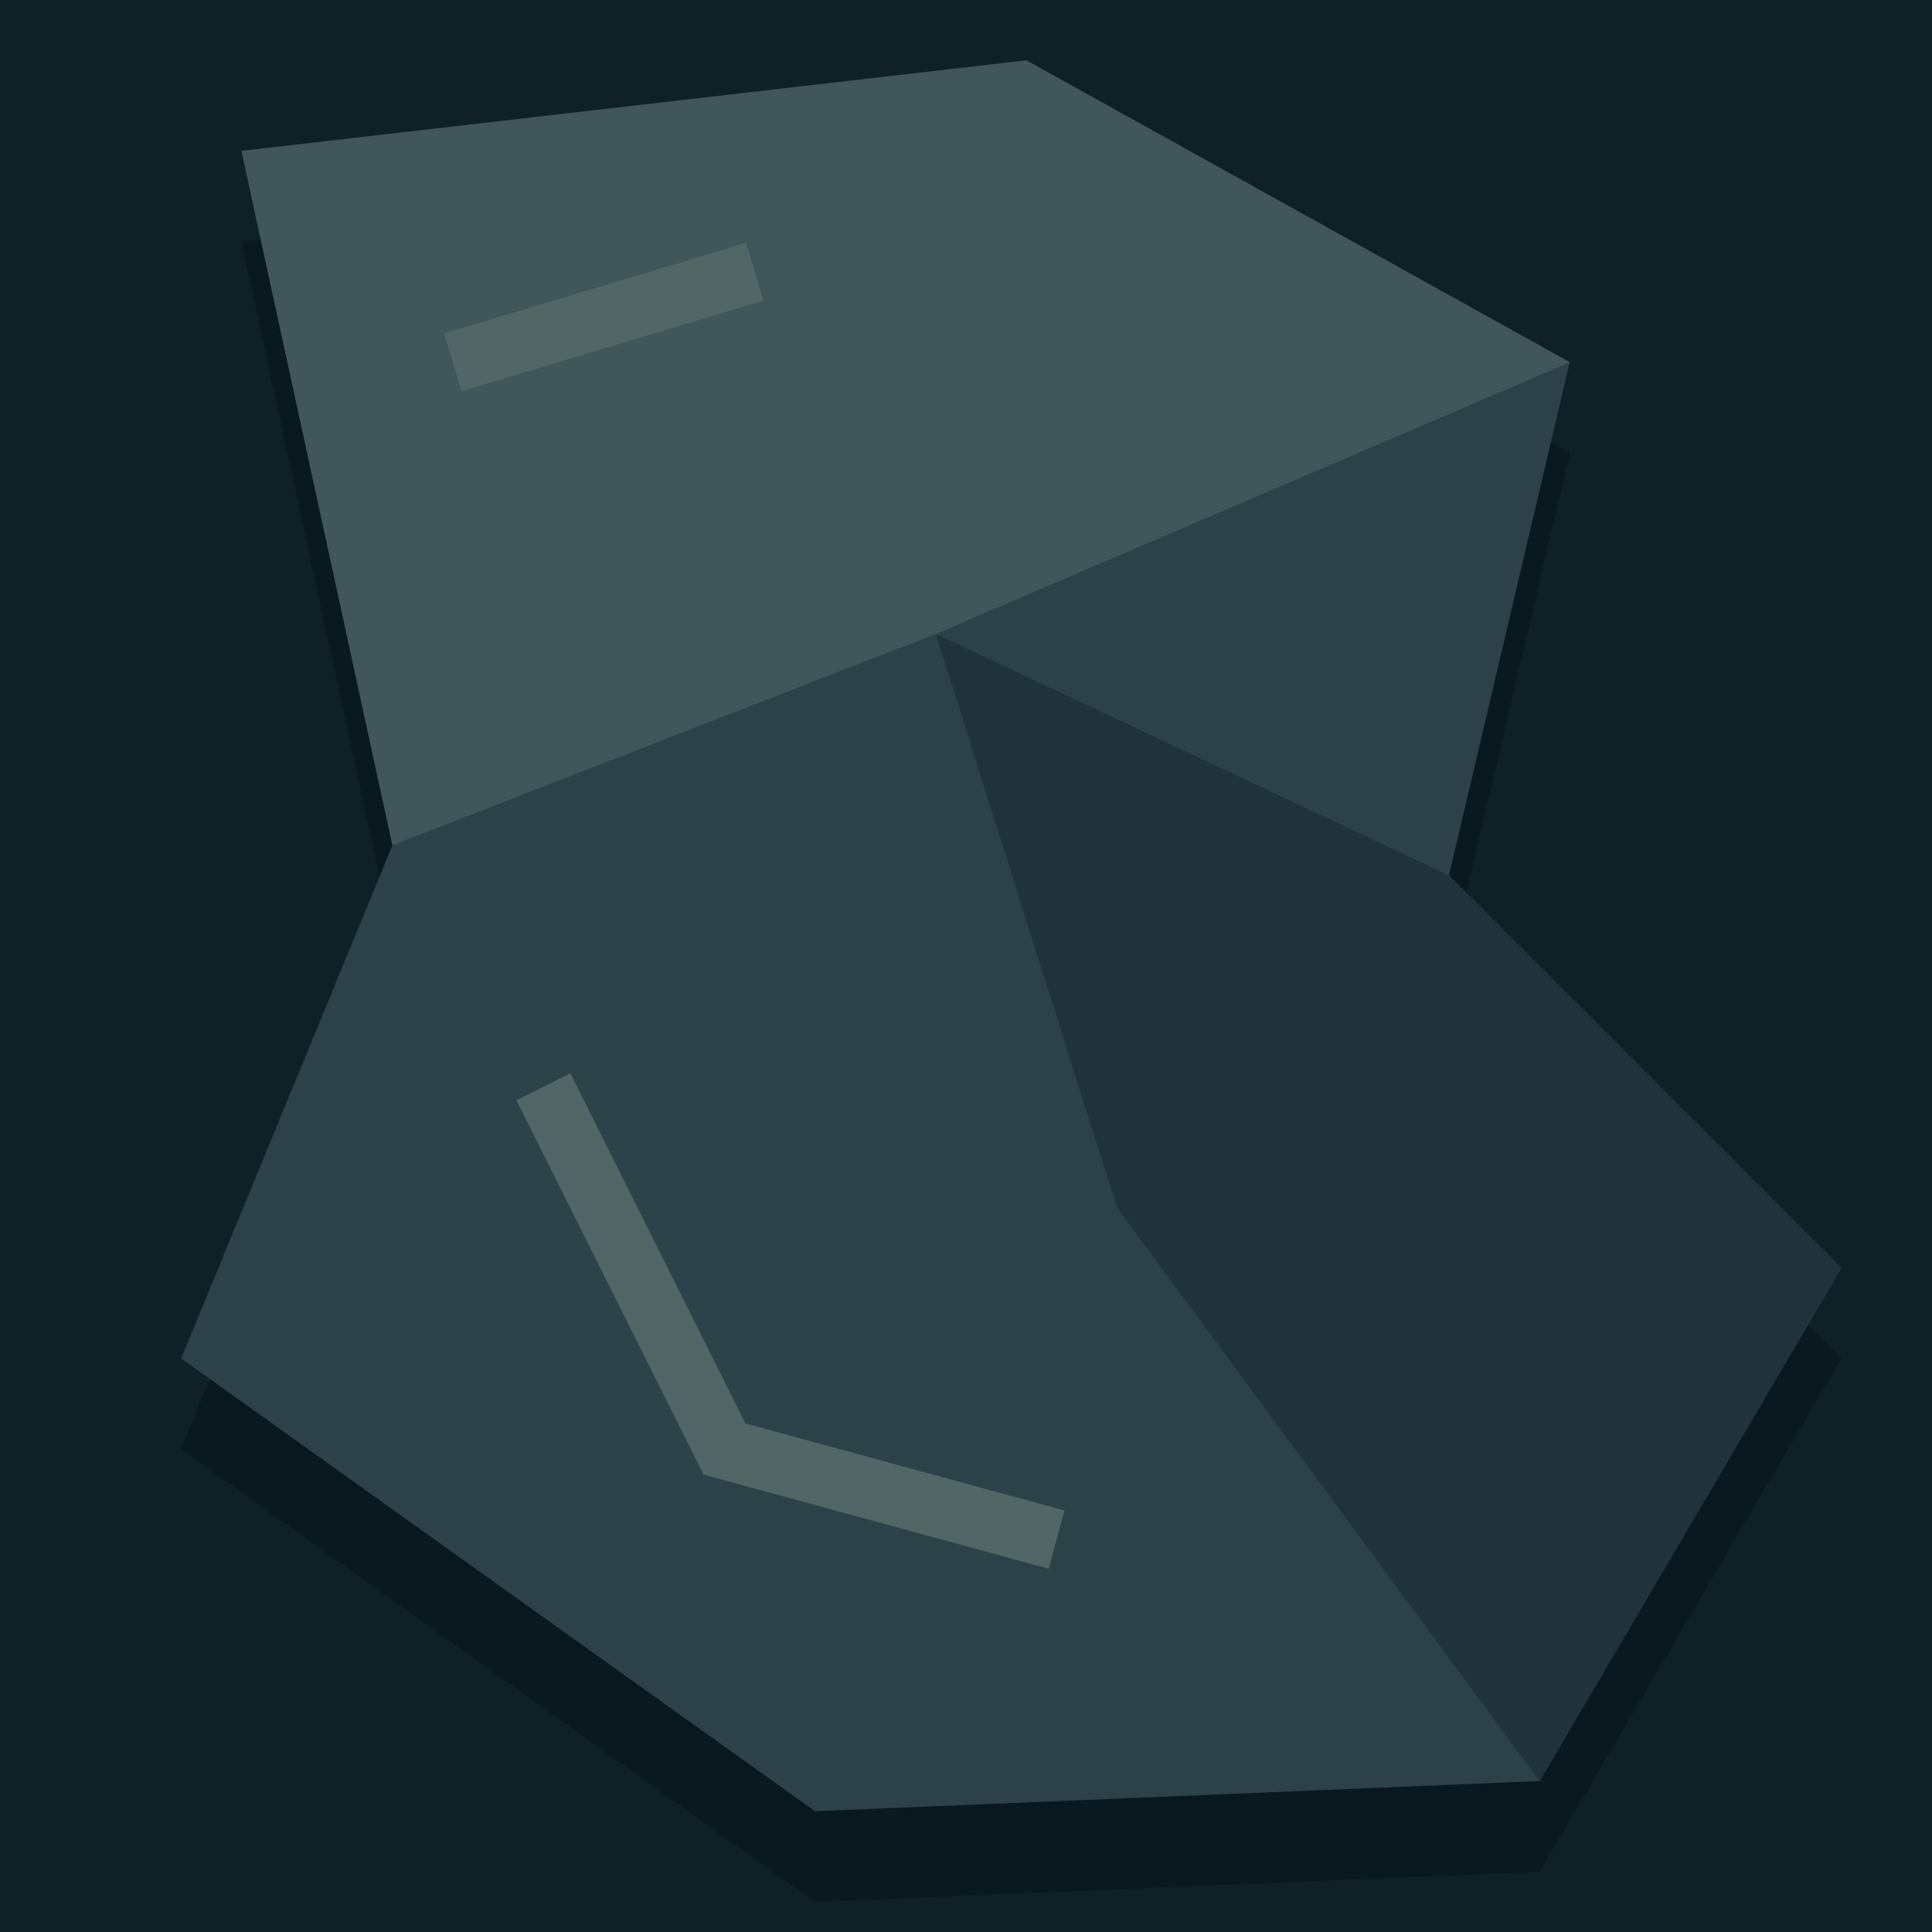
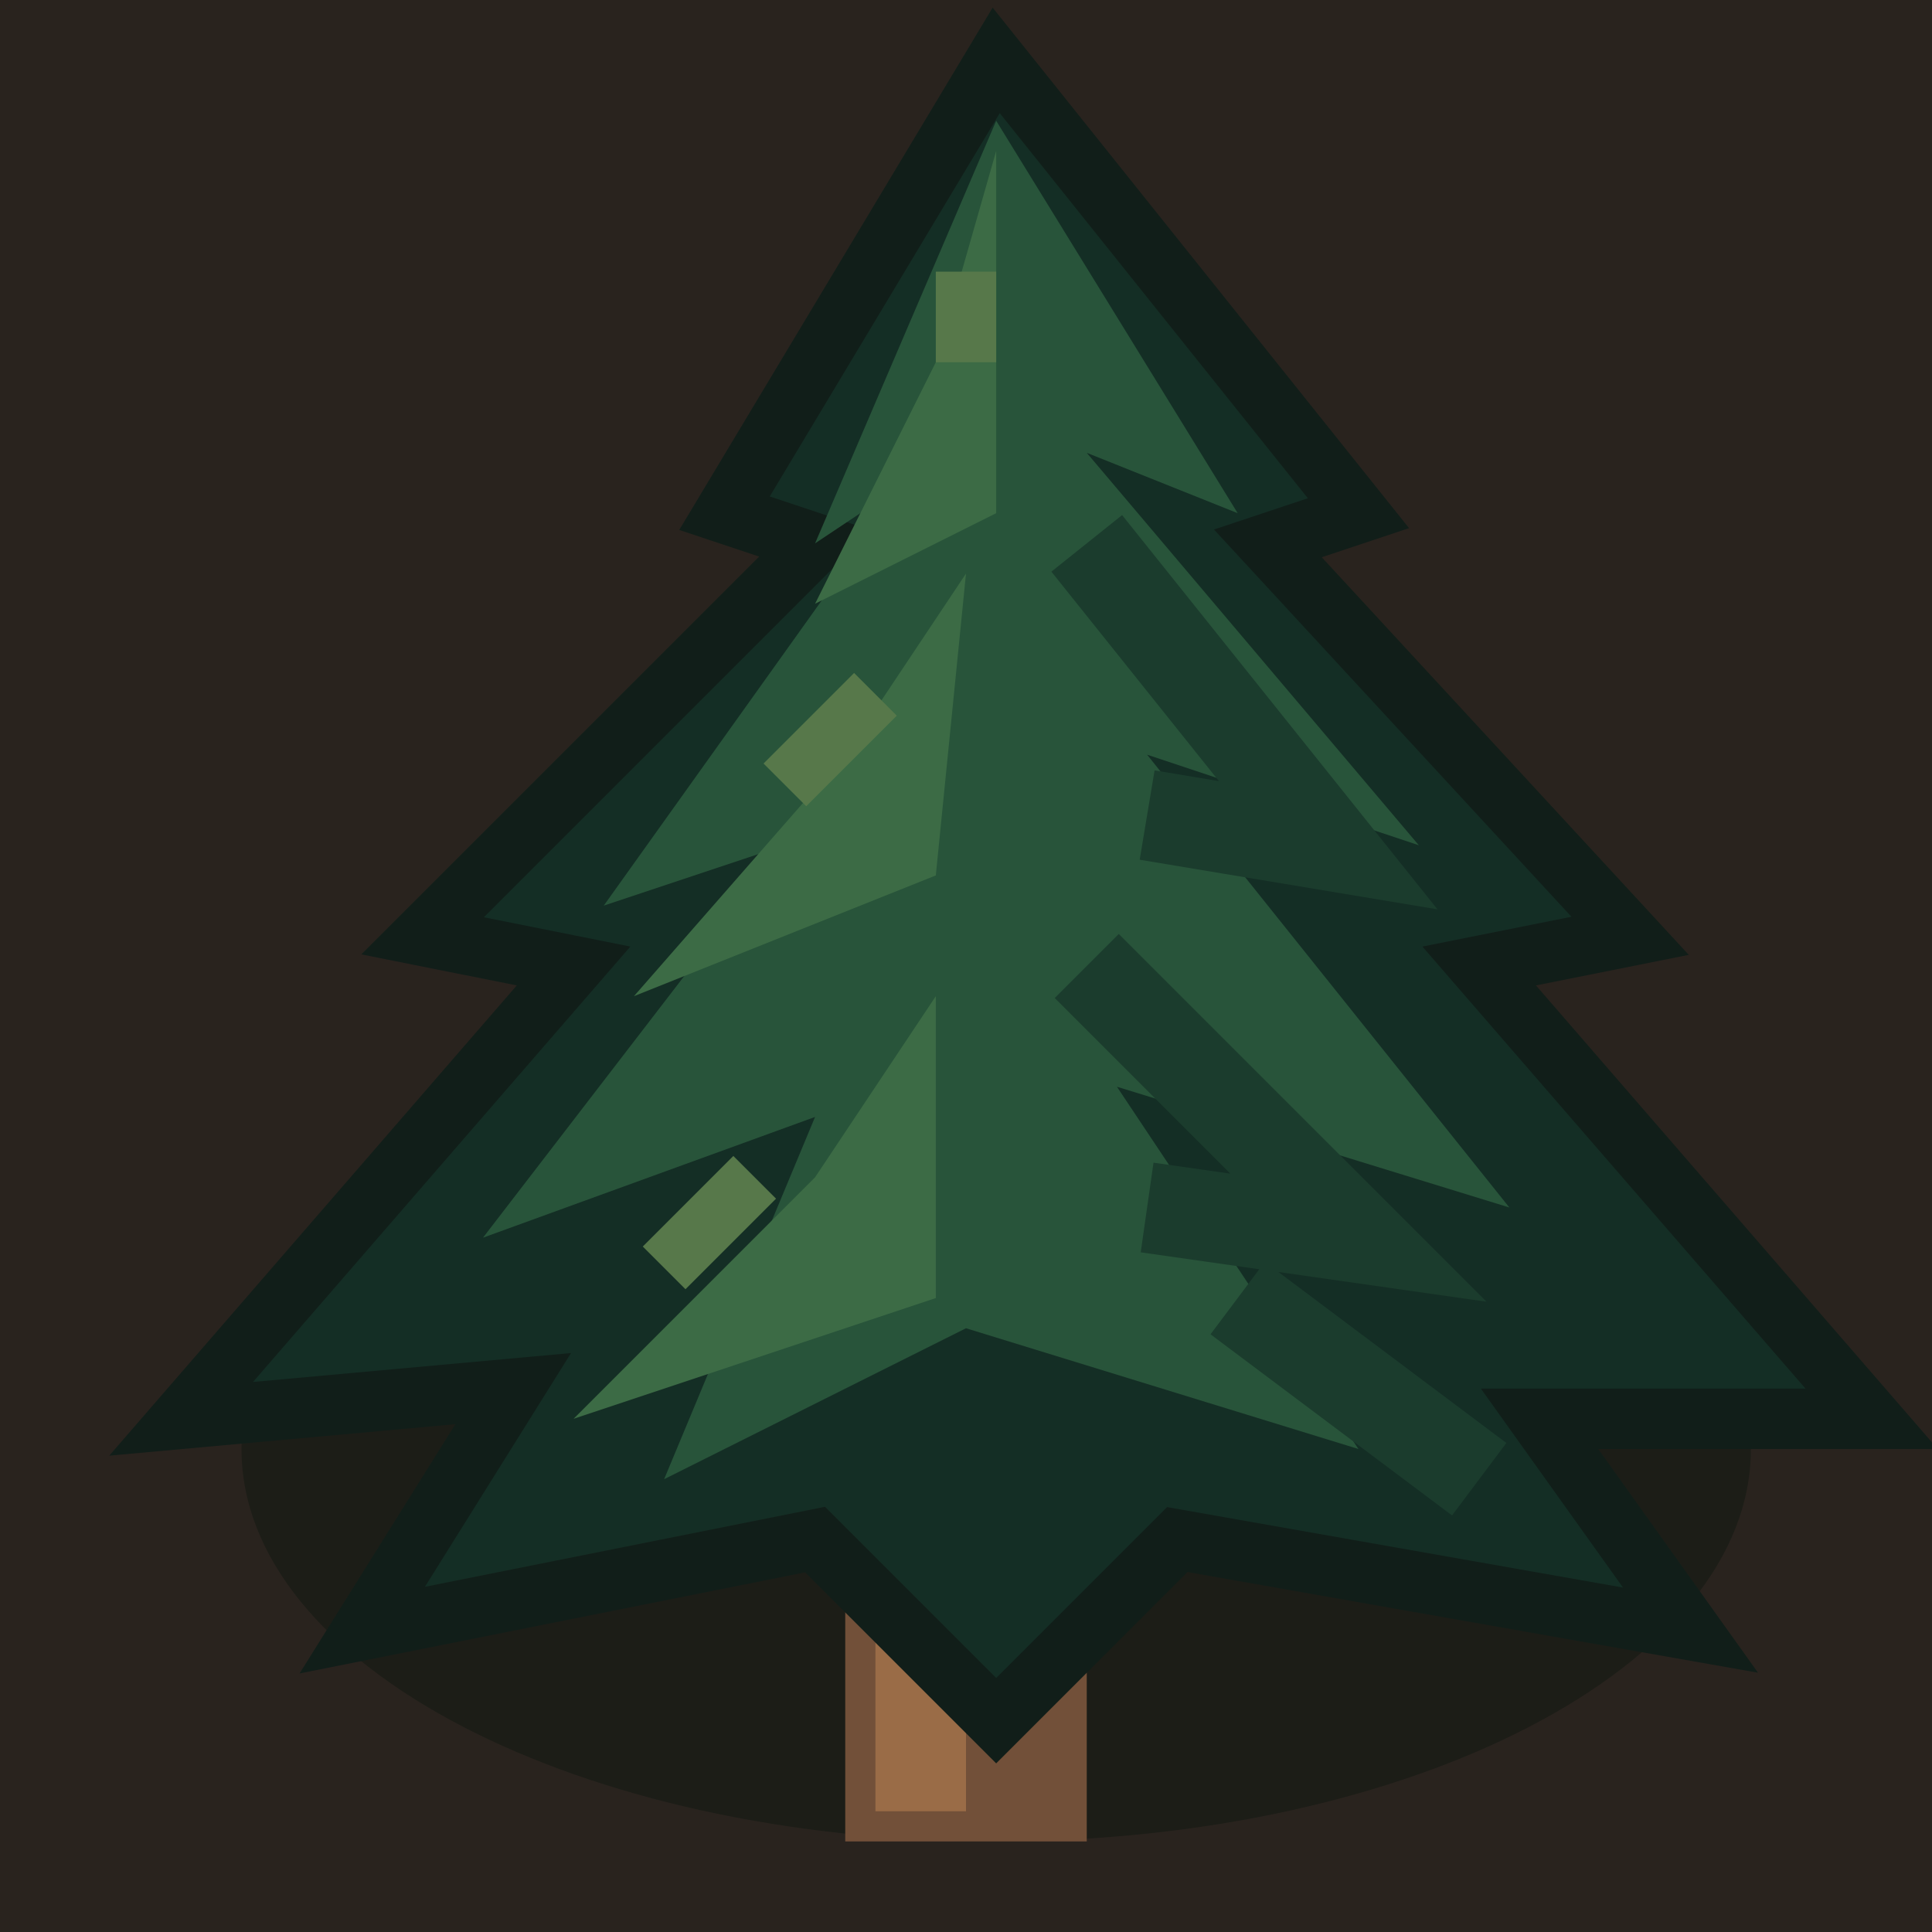
- <svg xmlns="http://www.w3.org/2000/svg" width="32" height="32" viewBox="0 0 64 64">
-   <path fill="#102027" d="M0 0H64V64H0Z" />
-   <path d="M8 5L34 2L52 12L48 29L61 42L51 59L27 60L6 45L13 28Z" fill="#0a181f" transform="translate(0 3)" />
-   <path d="M8 5L34 2L52 12L48 29L61 42L51 59L27 60L6 45L13 28Z" fill="#2c4148" />
-   <path d="M8 5L34 2L52 12L31 21L13 28Z" fill="#40565a" />
-   <path d="M31 21L48 29L61 42L51 59L37 40Z" fill="#20333c" />
-   <path d="M18 36L24 48L35 51M15 12L25 9" fill="none" stroke="#526765" stroke-width="2" />
+ <svg xmlns="http://www.w3.org/2000/svg" width="64" height="64" viewBox="0 0 64 64">
+   <path fill="#29231e" d="M0 0H64V64H0Z" />
+   <ellipse cx="33" cy="48" rx="25" ry="13" fill="#1c1d17" />
+   <path d="M28 43H36V61H28Z" fill="#725039" />
+   <path d="M29 46H32V60H29Z" fill="#9a6c47" />
+   <g transform="translate(2 0)">
+     <path d="M31 2L43 17L40 18L52 31L47 32L60 47L49 47L54 54L37 51L31 57L25 51L10 54L15 46L4 47L17 32L12 31L25 18L22 17Z" fill="#142e25" stroke="#111e19" stroke-width="2" />
+     <path d="M31 4L39 17L34 15L45 28L36 25L48 40L35 36L43 48L30 44L20 49L25 37L14 41L24 28L18 30L28 16L25 18Z" fill="#28543a" />
+     <path d="M31 5L31 17L25 20L29 12ZM30 19L29 29L19 33L26 25ZM29 33L29 43L17 47L25 39Z" fill="#3c6b45" />
+     <path d="M34 18L42 28L36 27M34 32L43 41L36 40M39 43L47 49" fill="none" stroke="#1b3c2d" stroke-width="3" />
+     <path d="M27 23L24 26M23 39L20 42M30 9V12" stroke="#57784a" stroke-width="2" />
+   </g>
</svg>
